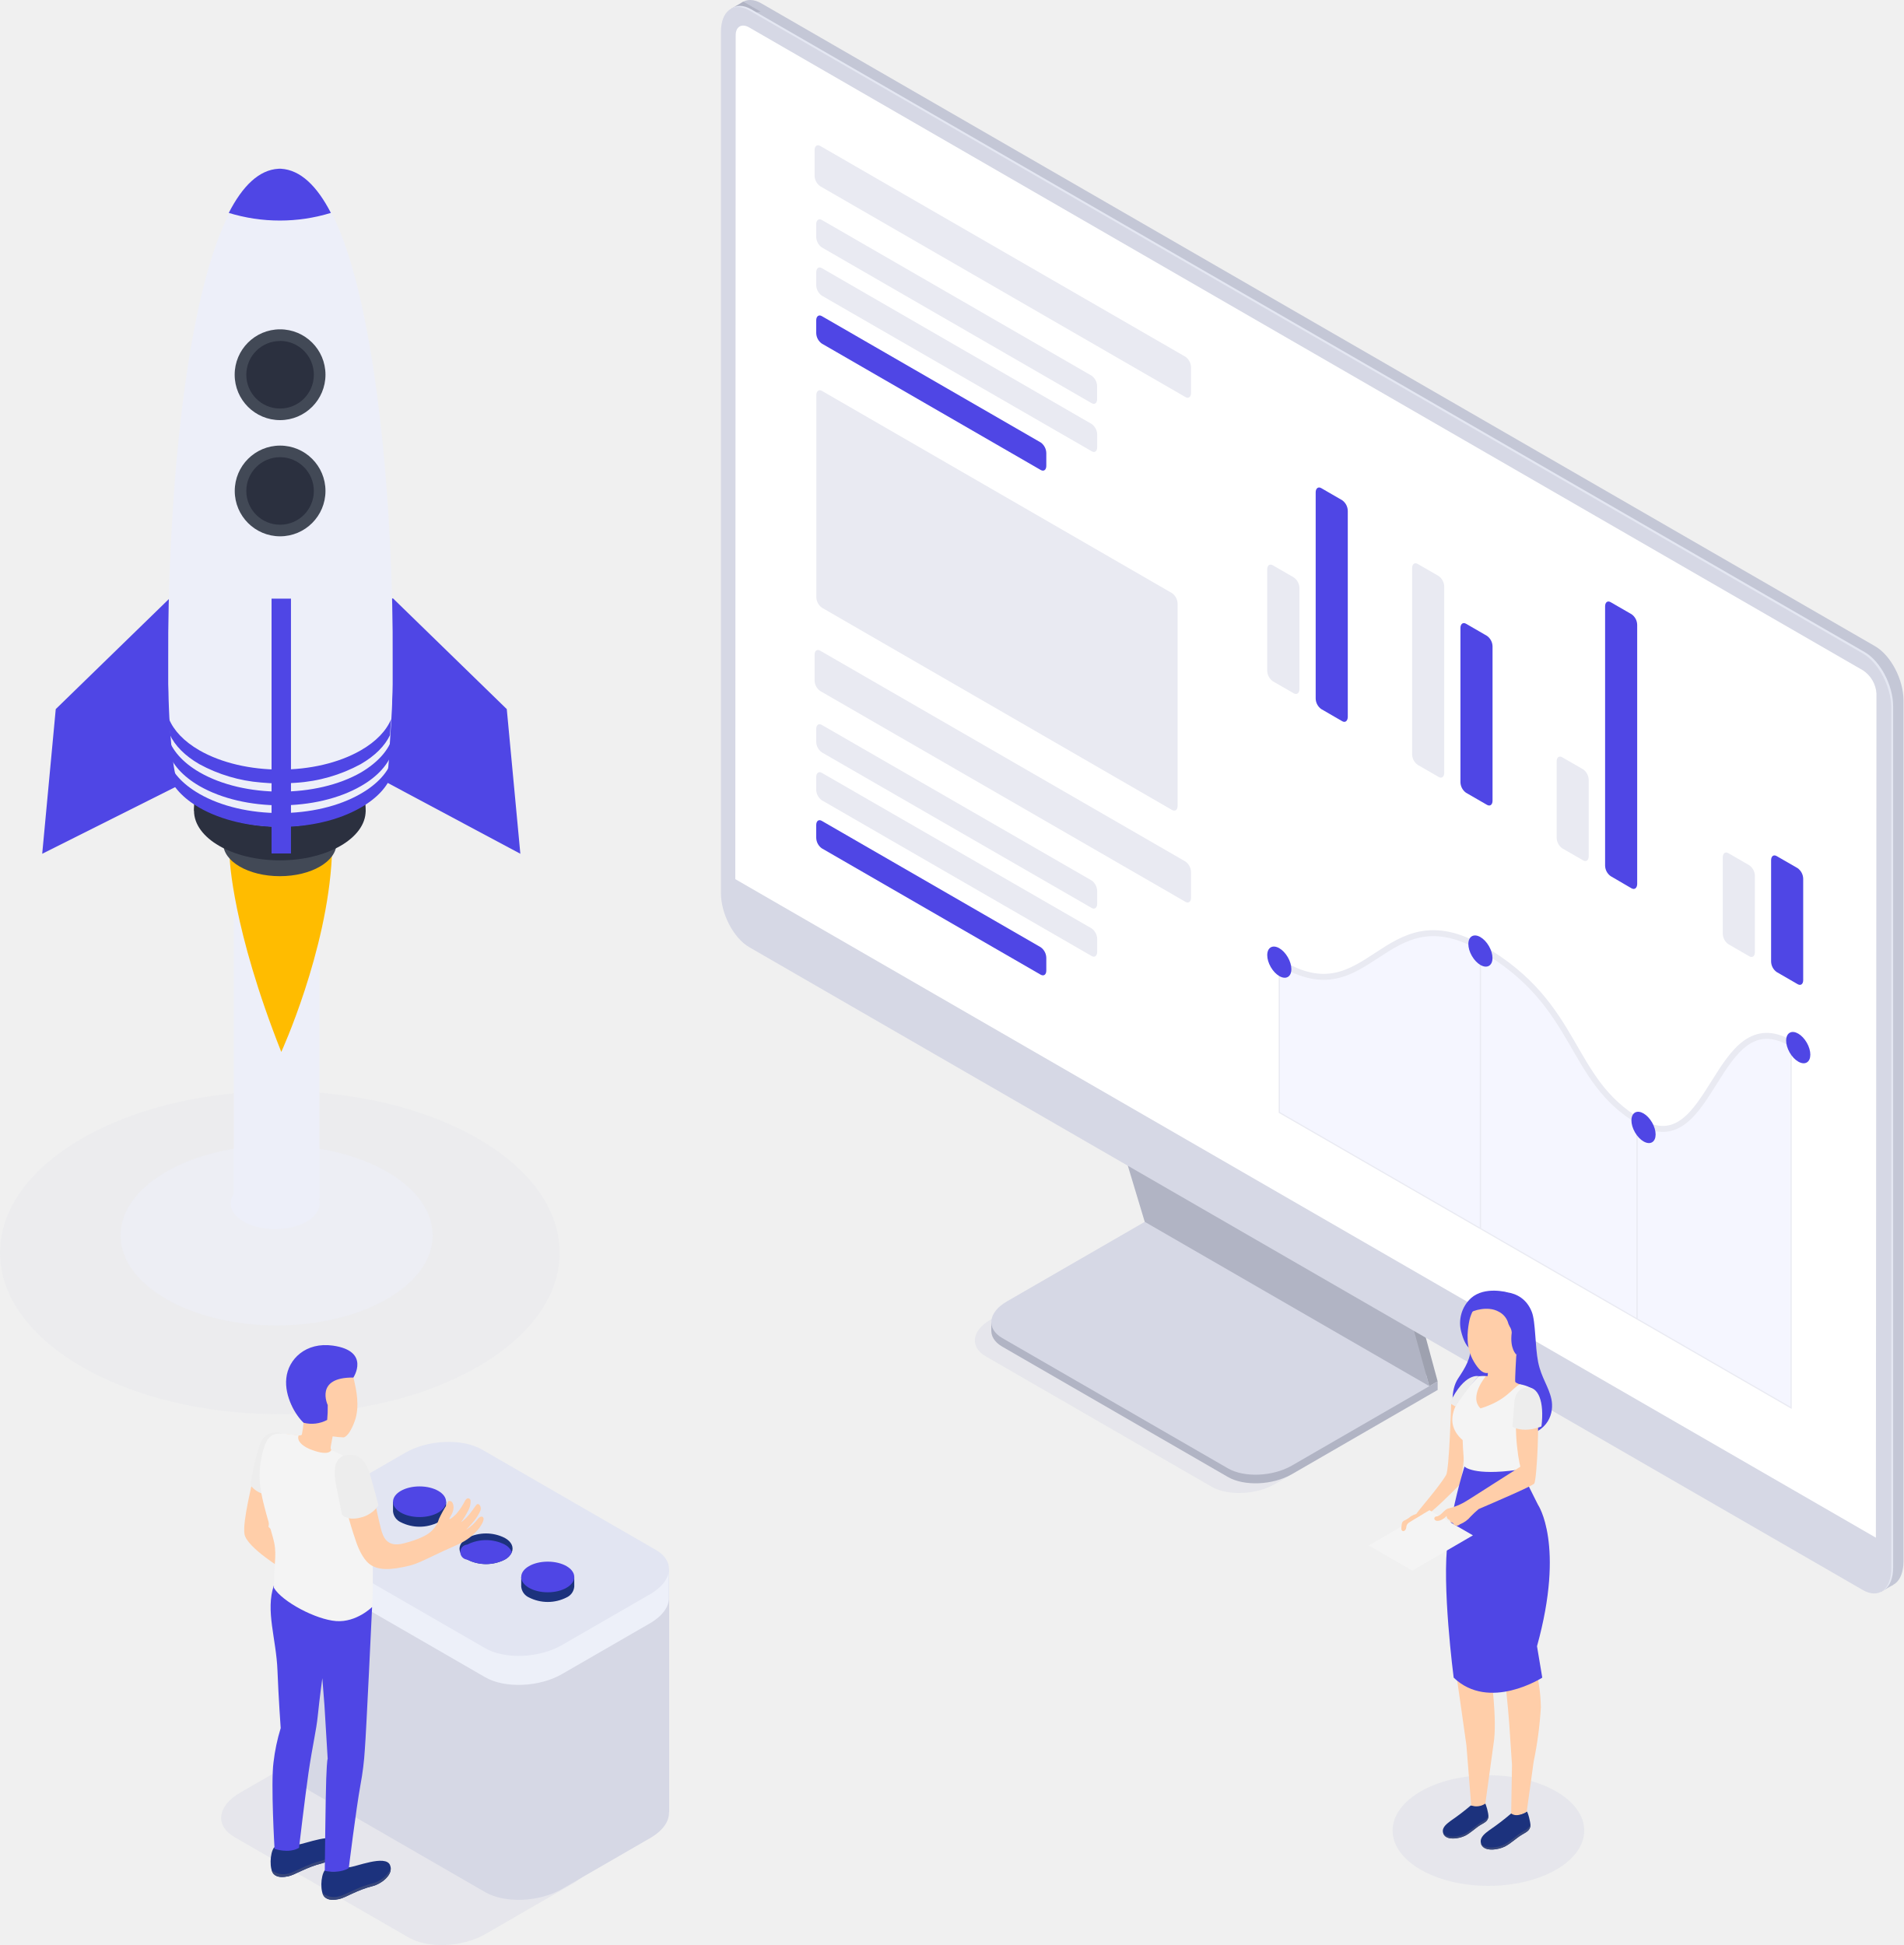
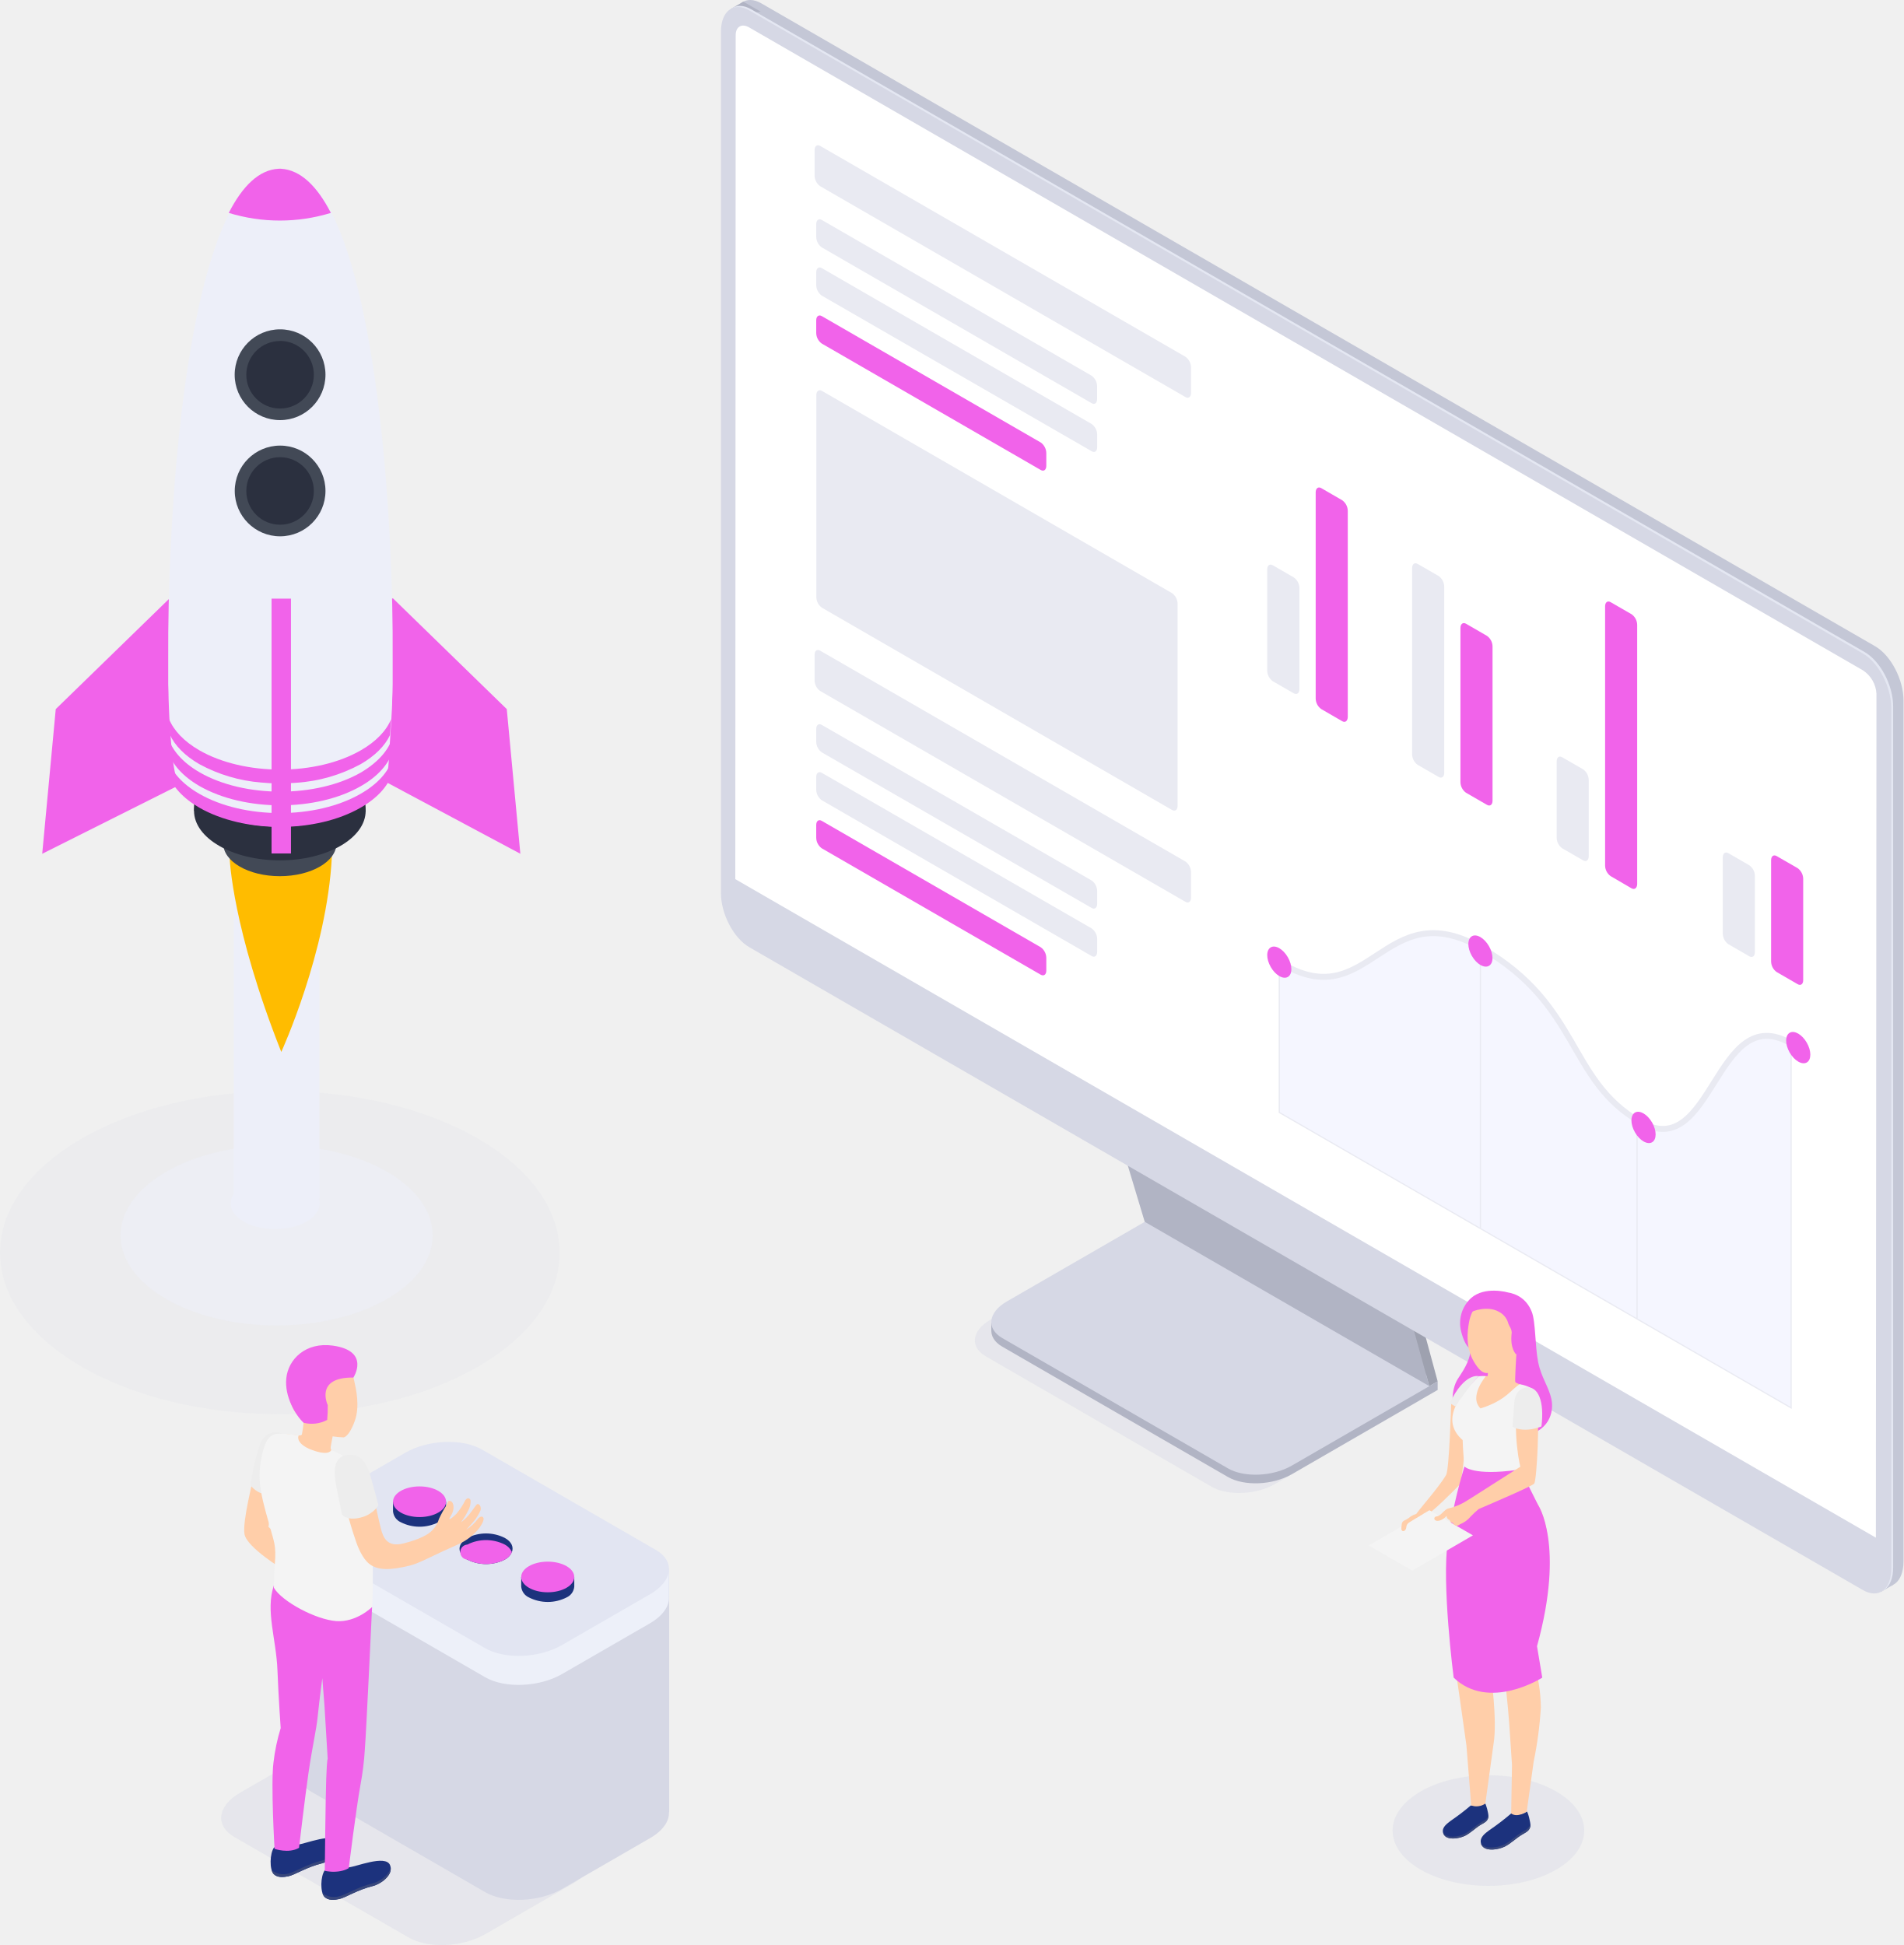
<svg xmlns="http://www.w3.org/2000/svg" viewBox="0 0 489.24 500">
  <defs>
-     <style>.cls-1,.cls-11,.cls-9{fill:#d6d8e5;}.cls-1{opacity:0.15;}.cls-2,.cls-3{fill:#edeff9;}.cls-2{opacity:0.5;}.cls-4{fill:#ffbc00;}.cls-5{fill:#4f46e5;}.cls-6{fill:#424956;}.cls-7{fill:#494949;}.cls-8{fill:#2b303f;}.cls-9{opacity:0.4;}.cls-10{fill:#b1b4c4;}.cls-12{fill:#9ea1af;}.cls-13{fill:#c4c7d6;}.cls-14{fill:#e4e7f2;}.cls-15{fill:#fff;}.cls-16{fill:#e9eaf2;}.cls-17{fill:#f5f6ff;}.cls-18,.cls-19{fill:none;stroke:#e9eaf2;stroke-miterlimit:10;}.cls-18{stroke-width:0.31px;}.cls-19{stroke-width:1.53px;}.cls-20{fill:#edf0f9;}.cls-21{fill:#e2e5f2;}.cls-22{fill:#1c327d;}.cls-23{fill:#1c327d;}.cls-24{fill:#ffcea9;}.cls-25{fill:#ededed;}.cls-26{fill:#1c327d;}.cls-27{fill:#38477b;}.cls-28{fill:#f4f4f4;}.cls-29{fill:#4f46e5;}.cls-30{isolation:isolate;}</style>
+     <style>.cls-1,.cls-11,.cls-9{fill:#d6d8e5;}.cls-1{opacity:0.15;}.cls-2,.cls-3{fill:#edeff9;}.cls-2{opacity:0.5;}.cls-4{fill:#ffbc00;}.cls-5{fill:#f163ea;}.cls-6{fill:#424956;}.cls-7{fill:#494949;}.cls-8{fill:#2b303f;}.cls-9{opacity:0.4;}.cls-10{fill:#b1b4c4;}.cls-12{fill:#9ea1af;}.cls-13{fill:#c4c7d6;}.cls-14{fill:#e4e7f2;}.cls-15{fill:#fff;}.cls-16{fill:#e9eaf2;}.cls-17{fill:#f5f6ff;}.cls-18,.cls-19{fill:none;stroke:#e9eaf2;stroke-miterlimit:10;}.cls-18{stroke-width:0.31px;}.cls-19{stroke-width:1.53px;}.cls-20{fill:#edf0f9;}.cls-21{fill:#e2e5f2;}.cls-22{fill:#1c327d;}.cls-23{fill:#1c327d;}.cls-24{fill:#ffcea9;}.cls-25{fill:#ededed;}.cls-26{fill:#1c327d;}.cls-27{fill:#38477b;}.cls-28{fill:#f4f4f4;}.cls-29{fill:#f163ea;}.cls-30{isolation:isolate;}</style>
  </defs>
  <g id="Слой_2" data-name="Слой 2">
    <g id="Слой_1-2" data-name="Слой 1">
      <ellipse class="cls-1" cx="71.93" cy="322.02" rx="71.93" ry="41.53" />
      <ellipse class="cls-2" cx="71.1" cy="317.58" rx="40.12" ry="23.16" />
      <ellipse class="cls-3" cx="70.72" cy="309.36" rx="11.44" ry="6.61" />
      <rect class="cls-3" x="60.1" y="221.73" width="22" height="86.46" />
      <path class="cls-4" d="M59.05,220.75s.6,17.78,13.25,49.67c0,0,11.78-25.68,13-50.21S59.05,220.75,59.05,220.75Z" />
      <polygon class="cls-5" points="43.6 153.81 14.33 182.29 10.85 219.48 46.25 201.73 52.69 156.37 43.6 153.81" />
      <polygon class="cls-5" points="101 153.81 130.26 182.29 133.75 219.48 98.22 200.5 91.91 156.37 101 153.81" />
      <ellipse class="cls-6" cx="71.93" cy="216.84" rx="14.55" ry="8.4" />
      <polygon class="cls-7" points="49.87 208.44 49.87 200.88 93.94 200.88 93.94 208.72 49.87 208.44" />
      <ellipse class="cls-8" cx="71.93" cy="208.43" rx="22.06" ry="12.74" />
      <ellipse class="cls-3" cx="71.86" cy="196.96" rx="26.92" ry="15.54" />
      <path class="cls-3" d="M100.93,169.28h0c0,1.25,0,2.48,0,3.67,0,1,0,2,0,3,0,1.35-.07,2.64-.12,3.9,0,1.57-.11,3.06-.19,4.49s-.15,2.83-.25,4.12c-.41,5.65-.4,9.81-1.1,11.44-3.81,8.91-16.7,4-23.06.8-2.35-1.18-3.9-2.15-3.9-2.15h-.58s-1.84,1-4.56,2.08c-6.67,2.7-18.56,7.49-21.86-.76-.59-1.48-1.18-6.37-1.54-11.49-.09-1.28-.17-2.65-.25-4.11s-.12-2.91-.18-4.48c0-1.25-.07-2.54-.1-3.88,0-1,0-2,0-3h0l0-3.67h0c-.18-34.89,3.52-90.68,15.74-114.49,3.53-6.89,7.77-11.1,12.84-11.35v0h.58v0c5,.26,9.29,4.45,12.83,11.31C97.28,78.43,101.15,134,100.93,169.28Z" />
      <circle class="cls-8" cx="72" cy="126.21" r="10.17" />
      <path class="cls-6" d="M72,137.87a11.66,11.66,0,1,1,11.66-11.66A11.67,11.67,0,0,1,72,137.87Zm0-20.34a8.68,8.68,0,1,0,8.67,8.68A8.69,8.69,0,0,0,72,117.53Z" />
      <circle class="cls-8" cx="72" cy="96.31" r="10.17" />
      <path class="cls-6" d="M72,108A11.67,11.67,0,1,1,83.66,96.31,11.68,11.68,0,0,1,72,108Zm0-20.34a8.68,8.68,0,1,0,8.67,8.67A8.68,8.68,0,0,0,72,87.64Z" />
      <path class="cls-5" d="M100.93,189.39c0,1.25,0,2.48,0,3.68-1,3.3-3.72,6.46-8.14,9-11.46,6.61-30,6.61-41.51,0-4.42-2.56-7.13-5.73-8.14-9h0l0-3.67c1,3.36,3.7,6.56,8.18,9.15,11.47,6.61,30.05,6.61,41.51,0C97.22,195.93,100,192.74,100.93,189.39Z" />
      <path class="cls-5" d="M100.84,195.21c0,1.34-.07,2.64-.12,3.89-1.12,3.12-3.78,6.09-8,8.51-11.46,6.62-30,6.62-41.51,0-4.21-2.44-6.87-5.43-8-8.57,0-1.25-.07-2.54-.1-3.87,1,3.26,3.73,6.36,8.09,8.88,11.47,6.62,30.05,6.62,41.51,0C97.09,201.54,99.79,198.45,100.84,195.21Z" />
      <path class="cls-5" d="M100.53,184.88c-1.21,2.93-3.81,5.72-7.78,8-11.46,6.61-30,6.61-41.51,0-4-2.32-6.6-5.12-7.81-8.08.08,1.46.16,2.83.25,4.11,1.29,2.76,3.81,5.36,7.56,7.53a39.77,39.77,0,0,0,15.84,4.72,50.54,50.54,0,0,0,9,.07,40.14,40.14,0,0,0,16.63-4.79c3.72-2.15,6.23-4.72,7.53-7.45Z" />
      <path class="cls-5" d="M85.05,54.73a44.73,44.73,0,0,1-26.25,0c3.53-6.89,7.77-11.1,12.84-11.35v0h.58v0C77.27,43.68,81.51,47.87,85.05,54.73Z" />
      <rect class="cls-5" x="69.8" y="153.89" width="4.99" height="65.51" />
      <g id="monitor">
        <path class="cls-9" d="M311.4,382.18l-58-33.49c-4.19-2.42-3.66-6.64,1.17-9.43l37.58-21.69,73.15,42.23-37.58,21.7C322.88,384.29,315.58,384.59,311.4,382.18Z" />
        <path class="cls-10" d="M315.63,379.69l-58-33.5c-4.18-2.41-3.66-6.63,1.17-9.42l37.59-21.69,73.15,42.23L332,379C327.12,381.8,319.81,382.1,315.63,379.69Z" />
        <polygon class="cls-10" points="369.53 357.31 369.53 355.1 366.15 357.05 369.53 357.31" />
        <polygon class="cls-10" points="254.8 342.2 254.8 339.95 258.27 341.39 254.8 342.2" />
        <path class="cls-11" d="M315.63,377.47l-58-33.49c-4.18-2.42-3.66-6.63,1.17-9.42l37.59-21.7,73.15,42.24L332,376.79C327.12,379.58,319.81,379.89,315.63,377.47Z" />
        <polygon class="cls-12" points="296.57 312.96 287.52 282.92 361.47 325.34 369.53 355.1 296.57 312.96" />
        <path class="cls-12" d="M367.39,356.33l2.14-1.23-3.19-2.55Z" />
        <polygon class="cls-10" points="294.24 314.09 285.19 284.05 359.14 326.47 367.38 356.33 294.24 314.09" />
        <path class="cls-13" d="M482,407,195.71,241.69c-4-2.32-7.27-8.54-7.27-13.89V6.37c0-5.36,3.26-7.82,7.27-5.5L482,166.14c4,2.32,7.27,8.54,7.27,13.89V401.46C489.24,406.81,486,409.27,482,407Z" />
        <polygon class="cls-13" points="483.44 409.24 486.61 407.41 485.24 398.01 483.44 409.24" />
        <path class="cls-10" d="M187.93,2.24,191.05.43,195.54,3s-4.78.73-4.9.7S187.93,2.24,187.93,2.24Z" />
        <path class="cls-14" d="M479.34,408.47,193.09,243.2c-4-2.32-7.27-8.53-7.27-13.89V7.88c0-5.35,3.25-7.81,7.27-5.49L479.34,167.66c4,2.32,7.27,8.54,7.27,13.89V403C486.61,408.33,483.36,410.79,479.34,408.47Z" />
        <path class="cls-11" d="M478.84,408.76,192.58,243.49c-4-2.32-7.27-8.54-7.27-13.89V8.17c0-5.35,3.26-7.81,7.27-5.49L478.84,168c4,2.31,7.27,8.53,7.27,13.89V403.26C486.11,408.62,482.85,411.08,478.84,408.76Z" />
        <path class="cls-15" d="M482.17,395.29,189,226,189.1,9.06c0-2.22,1.56-3.12,3.48-2L478.84,172.32a7.7,7.7,0,0,1,3.48,6Z" />
        <path class="cls-16" d="M304.72,102.08,210.8,47.86a3.42,3.42,0,0,1-1.42-2.73V38.58c0-1,.63-1.53,1.42-1.08l93.92,54.22a3.45,3.45,0,0,1,1.42,2.73V101C306.14,102.05,305.5,102.54,304.72,102.08Z" />
        <path class="cls-16" d="M280.6,103.65,211.23,63.6a3.4,3.4,0,0,1-1.43-2.72V57.62c0-1,.64-1.54,1.43-1.08L280.6,96.59A3.41,3.41,0,0,1,282,99.31v3.26C282,103.62,281.38,104.11,280.6,103.65Z" />
        <path class="cls-16" d="M280.6,116,211.23,76a3.4,3.4,0,0,1-1.43-2.72V70c0-1,.64-1.54,1.43-1.08L280.6,109a3.41,3.41,0,0,1,1.42,2.72v3.26C282,116,281.38,116.47,280.6,116Z" />
        <path class="cls-5" d="M267.51,120.82l-56.28-32.5a3.4,3.4,0,0,1-1.43-2.72V82.34c0-1,.64-1.54,1.43-1.08l56.28,32.49a3.43,3.43,0,0,1,1.43,2.73v3.26C268.94,120.79,268.3,121.27,267.51,120.82Z" />
        <path class="cls-16" d="M304.72,231.84,210.8,177.62a3.42,3.42,0,0,1-1.42-2.73v-6.55c0-1.05.63-1.53,1.42-1.08l93.92,54.22a3.45,3.45,0,0,1,1.42,2.73v6.55C306.14,231.81,305.5,232.29,304.72,231.84Z" />
        <path class="cls-16" d="M280.6,233.41l-69.37-40a3.43,3.43,0,0,1-1.43-2.73v-3.26c0-1.05.64-1.53,1.43-1.07l69.37,40a3.45,3.45,0,0,1,1.42,2.73v3.26C282,233.38,281.38,233.86,280.6,233.41Z" />
        <path class="cls-16" d="M280.6,245.77l-69.37-40.05A3.42,3.42,0,0,1,209.8,203v-3.26c0-1,.64-1.53,1.43-1.07l69.37,40a3.45,3.45,0,0,1,1.42,2.73v3.26C282,245.74,281.38,246.22,280.6,245.77Z" />
        <path class="cls-5" d="M267.51,250.57l-56.28-32.49a3.42,3.42,0,0,1-1.43-2.73v-3.26c0-1.05.64-1.53,1.43-1.07l56.28,32.49a3.43,3.43,0,0,1,1.43,2.73v3.26C268.94,250.55,268.3,251,267.51,250.57Z" />
        <path class="cls-17" d="M329.85,247.94s10.36,8.7,25.32-3.18C365.85,236,375.4,241,380.72,244s13,4.84,27.63,31.26c0,0,4.76,8.28,12.62,12.82s11.64,2.32,17.82-7,10.23-19.64,21.59-12.9v93.69L328.83,286V247.33Z" />
        <path class="cls-16" d="M301.26,208.22l-90-52a3.43,3.43,0,0,1-1.43-2.73V101.56c0-1,.64-1.53,1.43-1.08l90,52a3.43,3.43,0,0,1,1.43,2.73v51.95C302.69,208.19,302.05,208.67,301.26,208.22Z" />
        <polyline class="cls-18" points="328.83 245.76 328.83 285.98 460.38 361.92 460.38 268.23" />
        <line class="cls-18" x1="380.53" y1="244.47" x2="380.53" y2="315.73" />
        <line class="cls-18" x1="420.78" y1="289.54" x2="420.78" y2="338.96" />
        <path class="cls-19" d="M328.83,247.33c23.34,14.47,26.64-18.24,52.07-3.56s21.92,33.81,40.69,44.65,19.21-31.5,38.79-20.19" />
        <ellipse class="cls-5" cx="380.53" cy="244.47" rx="2.53" ry="4.39" transform="translate(-71.26 223.03) rotate(-30)" />
        <ellipse class="cls-5" cx="460.38" cy="268.23" rx="2.53" ry="4.39" transform="matrix(0.87, -0.5, 0.5, 0.87, -72.43, 266.14)" />
        <ellipse class="cls-5" cx="420.78" cy="288.66" rx="2.53" ry="4.39" transform="matrix(0.87, -0.5, 0.5, 0.87, -87.96, 249.08)" />
        <ellipse class="cls-5" cx="328.83" cy="247.33" rx="2.53" ry="4.39" transform="translate(-79.61 197.56) rotate(-30)" />
        <path class="cls-16" d="M332.54,178.23l-5.39-3.11a3.43,3.43,0,0,1-1.43-2.73v-26c0-1.05.64-1.53,1.43-1.08l5.39,3.12A3.4,3.4,0,0,1,334,151.1v26.05C334,178.2,333.33,178.68,332.54,178.23Z" />
        <path class="cls-5" d="M345,185.4l-5.39-3.12a3.4,3.4,0,0,1-1.43-2.72v-53c0-1,.64-1.54,1.43-1.08L345,128.6a3.43,3.43,0,0,1,1.43,2.73v53C346.39,185.37,345.75,185.85,345,185.4Z" />
        <path class="cls-16" d="M369.79,199.73l-5.39-3.11a3.4,3.4,0,0,1-1.43-2.73V146.05c0-1.05.64-1.53,1.43-1.08l5.39,3.11a3.43,3.43,0,0,1,1.43,2.73v47.85C371.22,199.71,370.58,200.19,369.79,199.73Z" />
        <path class="cls-5" d="M382.21,206.9l-5.39-3.11a3.43,3.43,0,0,1-1.43-2.73V161.42c0-1,.64-1.53,1.43-1.08l5.39,3.12a3.4,3.4,0,0,1,1.43,2.72v39.64C383.64,206.88,383,207.36,382.21,206.9Z" />
        <path class="cls-16" d="M406.94,221.18l-5.4-3.11a3.42,3.42,0,0,1-1.42-2.73V195.75c0-1.06.63-1.54,1.42-1.08l5.4,3.11a3.45,3.45,0,0,1,1.42,2.73V220.1C408.36,221.15,407.72,221.63,406.94,221.18Z" />
        <path class="cls-5" d="M419.35,228.35,414,225.23a3.4,3.4,0,0,1-1.43-2.72V155.88c0-1.06.64-1.54,1.43-1.08l5.39,3.11a3.42,3.42,0,0,1,1.43,2.73v66.63C420.78,228.32,420.14,228.8,419.35,228.35Z" />
        <path class="cls-16" d="M449.64,245.84l-5.39-3.12a3.4,3.4,0,0,1-1.43-2.72V220.4c0-1.05.64-1.53,1.43-1.08l5.39,3.12a3.4,3.4,0,0,1,1.43,2.73v19.59C451.07,245.81,450.43,246.29,449.64,245.84Z" />
        <path class="cls-5" d="M462.06,253l-5.39-3.12a3.4,3.4,0,0,1-1.43-2.73v-26c0-1.05.64-1.53,1.43-1.08l5.39,3.11a3.43,3.43,0,0,1,1.43,2.73v26.05C463.49,253,462.85,253.46,462.06,253Z" />
      </g>
      <path class="cls-9" d="M104.91,498,60.27,472.26c-5.06-2.93-4.43-8,1.42-11.4l22.66-13.09C90.19,444.4,99,444,104.09,447l44.64,25.78c5.06,2.92,4.43,8-1.42,11.39l-22.66,13.09C118.81,500.58,110,501,104.91,498Z" />
      <path class="cls-11" d="M172,465.87V403.56L76.68,392.83v62.7h0c-.06,1.92,1,3.75,3.4,5.11l44.64,25.78c5.06,2.92,13.9,2.55,19.74-.82l22.66-13.09c3.29-1.9,4.93-4.35,4.83-6.64Z" />
      <path class="cls-20" d="M171.94,410.36l0-6.8h-7.33L123.9,380.05c-5.06-2.93-13.9-2.56-19.74.81L81.5,394a13.08,13.08,0,0,0-1.17.75l-3.65-1.87s0,7.19,0,7.43h0c-.06,1.9,1,3.73,3.4,5.09l44.64,25.77c5.06,2.92,13.9,2.55,19.74-.82l22.66-13.08c3.39-2,5-4.5,4.81-6.86Z" />
      <path class="cls-21" d="M124.72,423.71,80.08,397.94c-5.06-2.92-4.43-8,1.42-11.4l22.66-13.08c5.84-3.38,14.68-3.74,19.74-.82l44.64,25.77c5.06,2.92,4.43,8-1.42,11.4l-22.66,13.08C138.62,426.27,129.78,426.63,124.72,423.71Z" />
      <path class="cls-22" d="M114.66,388.53v-2.48h-1.52l-.47-.3a10.66,10.66,0,0,0-9.65,0,5.78,5.78,0,0,0-.81.57l-1.19-.27v2.48a3.4,3.4,0,0,0,2,2.79,10.66,10.66,0,0,0,9.65,0A3.37,3.37,0,0,0,114.66,388.53Z" />
      <ellipse class="cls-5" cx="107.84" cy="386.05" rx="6.82" ry="3.94" />
      <path class="cls-23" d="M131.58,399a4,4,0,0,1-1.83,1.93,10.7,10.7,0,0,1-9.64,0,4,4,0,0,1-1.83-1.93c-.5-1.28.12-2.65,1.83-3.65a10.7,10.7,0,0,1,9.64,0C131.47,396.3,132.08,397.67,131.58,399Z" />
      <path class="cls-5" d="M131.58,399a4,4,0,0,1-1.83,1.93,10.7,10.7,0,0,1-9.64,0,1.94,1.94,0,0,1,0-3.87,10.7,10.7,0,0,1,9.64,0A4,4,0,0,1,131.58,399Z" />
      <path class="cls-22" d="M147.61,407.87v-2.48h-1.52l-.47-.3a10.66,10.66,0,0,0-9.65,0,6.73,6.73,0,0,0-.81.56l-1.19-.26v2.48a3.4,3.4,0,0,0,2,2.79,10.66,10.66,0,0,0,9.65,0A3.37,3.37,0,0,0,147.61,407.87Z" />
      <ellipse class="cls-5" cx="140.79" cy="405.39" rx="6.82" ry="3.94" />
      <g id="Men_2">
        <path id="_Контур_" data-name="&lt;Контур&gt;" class="cls-24" d="M65.3,378.51c-.27,2.33-3,12.39-2.46,15.84s10.1,9.21,10.1,9.21l1.32-5.9L69,392.5l1.42-9.77Z" />
        <path id="_Контур_2" data-name="&lt;Контур&gt;" class="cls-25" d="M72.65,368.6a4.15,4.15,0,0,0-5.29,1.59c-1.4,2.32-2.85,10.26-3,11.62,0,0,2,2.71,4.91,2.26Z" />
        <path class="cls-26" d="M83.5,480.76a8.15,8.15,0,0,0,6.15-.75c1.48.05,9.53-3.4,10.62-.51,1,2.54-2.53,4.88-4.39,5.33-4.06,1-7.06,3-8.7,3.36-1.21.25-2.79.42-3.75-.54C82.26,486.51,82.36,482.27,83.5,480.76Z" />
        <path class="cls-27" d="M87.18,487.48c1.64-.34,4.64-2.37,8.7-3.35,1.56-.38,4.25-2.08,4.52-4.12.36,2.33-2.78,4.4-4.52,4.82-4.06,1-7.06,3-8.7,3.36-1.21.25-2.79.42-3.75-.54a2.24,2.24,0,0,1-.54-1A4.84,4.84,0,0,0,87.18,487.48Z" />
        <path class="cls-26" d="M70.46,474.9a8.15,8.15,0,0,0,6.15-.74c1.48,0,9.52-3.4,10.62-.51,1,2.53-2.53,4.87-4.39,5.33-4.06,1-7.07,3-8.7,3.35-1.22.25-2.79.42-3.76-.53C69.22,480.65,69.32,476.41,70.46,474.9Z" />
        <path class="cls-27" d="M74.14,481.63c1.63-.35,4.64-2.37,8.7-3.36,1.56-.37,4.25-2.08,4.52-4.11.36,2.33-2.78,4.39-4.52,4.82-4.06,1-7.07,3-8.7,3.35-1.22.25-2.79.42-3.76-.53a2.41,2.41,0,0,1-.53-1A4.89,4.89,0,0,0,74.14,481.63Z" />
        <path id="_Контур_3" data-name="&lt;Контур&gt;" class="cls-5" d="M70.3,453.05a49.26,49.26,0,0,1,1.85-8.81s-.55-7.6-.83-14.81c-.31-8.18-3.15-15.38-.91-21.9l25.23,5.61s-1.52,32.61-1.86,36.55a73,73,0,0,1-1.13,9.16c-1.15,6.33-3,21.39-3,21.39-2.66,1.55-6.17.69-6.17.69s.2-19,.37-23.6c.21-5.57.38-5.15.38-5.15l-.84-13.87-.54-6.9s-.7,5.06-1.16,9.59c-.39,3.94-1.34,7.51-2.41,14.85-.92,6.37-2.42,19.17-2.42,19.17-2.67,1.55-6.29.26-6.29.26S69.58,458.57,70.3,453.05Z" />
        <path id="_Контур_4" data-name="&lt;Контур&gt;" class="cls-24" d="M74,368.73c1.93.1,3.36.59,3.6,0a26.56,26.56,0,0,0,.43-3c-.22-.56-.41-1.16-.41-1.16-2.41-1.48-3.17-4.09-3.49-7.13-.54-5.19,2.26-9.73,7.45-10.27,4.88-.51,8.48,2.92,9.43,7.63.52,2.32,1.55,6.72.16,10.54-.78,2.14-1.78,3.84-2.78,4.17a25.37,25.37,0,0,1-2.89-.26h0s-.26,1.44-.44,2.36-.11,1.42,1.73,2.55S84,377.66,81,377.43s-6.42-2.05-7.36-4C72.57,371.24,72.66,368.67,74,368.73Z" />
        <path id="_Контур_5" data-name="&lt;Контур&gt;" class="cls-28" d="M76.76,369c-.53,1.33.82,3,4.43,4.08s3.94-.32,3.94-.32a71.34,71.34,0,0,1,7,3.61c2.17,1.52,3.13,5.9,3.42,13.3.34,8.56.37,21.26.08,23.45,0,0-4,4-9.23,3.61s-13.89-5-16-8.55c.06-7.51.94-8.73-.28-13.05-2.78-9.9-4.24-14-2.89-20.53,1.11-5.43,2.67-6.1,4.82-6.05A43,43,0,0,1,76.76,369Z" />
        <path id="_Контур_6" data-name="&lt;Контур&gt;" class="cls-24" d="M103.71,396.77c-4.26,1.07-5.25-1.61-5.81-3.83-1.36-5.38-2.08-10.23-3.09-13.28-1.19-3.6-2.44-4.17-4.18-4.87-2-.83-3.82.91-3.14,5.49a91.73,91.73,0,0,0,3.9,15.63c.53,1.67,1.71,4.64,3.49,6.08,2.19,1.77,5.5,1.7,10.5.46,2.13-.54,4.47-1.81,8.5-3.69,1.08-.5,1.92-.84,4-1.81a14.06,14.06,0,0,0,5.33-4.16c1.09-1.58,1.23-2.32,1-2.68s-.77-.35-1.35.32a11.66,11.66,0,0,1-3.06,2.83s1.34-1.39,2.07-2.29a11.51,11.51,0,0,0,1.61-2.63c.38-.92-.41-2.17-1-1.51s-.89,1.32-2,2.64a11.41,11.41,0,0,1-2,1.88,20.81,20.81,0,0,0,1.81-2.92,4.85,4.85,0,0,0,.67-2.64c0-.48-.71-1.05-1.35-.14a17.45,17.45,0,0,1-2.28,3.49c-1,1-1.8,1.58-1.82,1.3s.58-.83.93-2,0-2.42-.65-2.55-.52-.1-1,1a31.81,31.81,0,0,0-1.93,3.51,7.33,7.33,0,0,1-1.75,3C110.06,394.52,107.75,395.75,103.71,396.77Z" />
        <path id="_Контур_7" data-name="&lt;Контур&gt;" class="cls-25" d="M89.05,374.05c2.84-.42,4.85.86,6.1,5.16S97.28,387,97.28,387a7.72,7.72,0,0,1-4.75,3.16c-3.4.83-4.62-.8-4.62-.8s-.94-4.5-1.53-7.57S85.54,374.57,89.05,374.05Z" />
        <path class="cls-29" d="M90.83,354.13s4.48-6.82-5.24-8.21c-7-1-11.51,3.5-12,8.39-.5,4.67,2.38,9.52,4.45,11.44a8.46,8.46,0,0,0,6.06-.73,33.62,33.62,0,0,0,.14-3.82S80.79,354,90.83,354.13Z" />
      </g>
      <ellipse class="cls-9" cx="382.58" cy="470.58" rx="24.63" ry="14.22" />
      <g id="Girl_14">
        <path id="_Контур_8" data-name="&lt;Контур&gt;" class="cls-29" d="M382.37,333.37c1-1.63,8.8-2.71,11.36,3.88,1,2.5.82,8.89,1.63,12.9s2.72,6.29,3.41,9.54-.43,8.71-8.28,9.68-13.88-1.79-15.73-4.29-1.89-7.82,0-10.68,3.39-5.17,3.34-8.89Z" />
        <path id="_Контур_9" data-name="&lt;Контур&gt;" class="cls-29" d="M387.51,332.24s-5.86-1.69-9.41,1.47a8.72,8.72,0,0,0-2.5,8.68c.47,1.85,1.42,4.37,2.89,4.51S387.51,332.24,387.51,332.24Z" />
        <path id="_Контур_10" data-name="&lt;Контур&gt;" class="cls-24" d="M389.75,348.21s-.39,6.52-.27,7,2.56,1,3.25,1.52-3.55,7.19-5.7,8.17-8.82-1.53-9.29-4.84c-.42-3.06,1.91-5.43,2.81-6.26a13.7,13.7,0,0,1,1.84-.05l.2-3.16C385.51,349.66,389.75,348.21,389.75,348.21Z" />
        <path class="cls-24" d="M374,360.54c0-.19-1,.34-1,.35s-.47,16.75-1.29,18.27h0c-2.09,3.55-7.62,9.57-7.76,10.24-.41,2,.77.21,2.67,0,1.07-.13,7.36-6.49,8.77-7.94l.09.05,0-.16.18-.19a8.66,8.66,0,0,0,0-1.36C378.31,361.61,375.09,360.4,374,360.54Z" />
        <path id="_Контур_11" data-name="&lt;Контур&gt;" class="cls-28" d="M390.64,355.85c1.84.28,3.93,1.26,4.22,2.26a21.72,21.72,0,0,1-.52,10.9c-1.59,4.2-2.66,6.87-3.58,8.68,0,0-7.93,3.4-14.33-.57,0,0-.44-4.5-.47-6.91-5.9-5.15-.85-11.5,4.15-16.43a9.87,9.87,0,0,1,1.8,0s-4.46,5.28-1.36,8.28C387.2,360,388.52,357,390.64,355.85Z" />
        <path id="_Контур_12" data-name="&lt;Контур&gt;" class="cls-24" d="M377.56,340.12h0c.65-4.19,3.68-7.36,8-7.11a8.31,8.31,0,0,1,4.18,15.2,8.12,8.12,0,0,1-.67,1.83c-1.53,1.78-5.6,2.91-6.94,2.93-1.16,0-2.16-1.07-3.25-2.87C376.62,346.35,377.2,342.19,377.56,340.12Z" />
        <path class="cls-29" d="M386.91,333.09c3,.59,5.52,1.45,6.35,4.42.56,2.06,1.3,6,.6,7.61l-.44,1.19-3.67,1.9s-1.72-1.43-1.18-5.62a3,3,0,0,0-.52-1.58,4.82,4.82,0,0,1-.51-1.27,4.76,4.76,0,0,0-2.38-2.58c-2.73-1.53-6.73-.21-7.29.35A8,8,0,0,1,386.91,333.09Z" />
        <path class="cls-26" d="M392.43,465.69c-1.54,1.25-3.93.39-4,.5a63.72,63.72,0,0,1-5.62,4.3c-1,.75-2.45,1.76-2.18,3.2.48,2.59,4.62,1.8,6.18,1s2.84-2.1,4.32-3c1.05-.65,2.09-1,2.26-2.32C393.44,468.54,392.7,465.66,392.43,465.69Z" />
        <path class="cls-27" d="M393.33,468.81c-.21,1.28-1.23,1.63-2.28,2.28-1.5.93-2.82,2.28-4.38,3.07s-5.05,1.45-6.06-.39c.55,2.49,4.62,1.71,6.16.92s2.84-2.1,4.32-3c1.05-.65,2.09-1,2.26-2.32A3.6,3.6,0,0,0,393.33,468.81Z" />
        <path class="cls-26" d="M381.66,463.54c-1.41,1.15-3.53.5-3.63.61a61.13,61.13,0,0,1-5.14,3.92c-.88.69-2.25,1.61-2,2.93.44,2.37,4.23,1.64,5.67.92s2.59-1.93,3.95-2.77c1-.6,1.91-.91,2.06-2.13C382.67,466.28,381.91,463.51,381.66,463.54Z" />
        <path class="cls-27" d="M382.56,466.53c-.19,1.17-1.13,1.49-2.09,2.08-1.37.86-2.58,2.09-4,2.82s-4.62,1.33-5.55-.36c.5,2.28,4.23,1.57,5.65.85s2.59-1.93,3.95-2.77c1-.6,1.91-.91,2.06-2.13A2.06,2.06,0,0,0,382.56,466.53Z" />
        <path class="cls-24" d="M373.38,392.14c.68-5.3,2.63-13,2.63-13a15.62,15.62,0,0,0,5.87,1.45,48,48,0,0,0,8.88-.86,52.72,52.72,0,0,0,3.13,4.84c1.53,2.12,4.5,6.76,3.78,14.87-.47,5.3-3.44,27.81-3.44,27.81a42,42,0,0,1,1.83,11.67,97.41,97.41,0,0,1-1.86,14l-1.77,12.77s-2.36,1.71-4,.5l.21-12.5c-.2-3.06-.51-7.57-.7-10.45-.32-4.7-1.16-12.15-1.4-14s-.84-5.12-1.13-8.76-1.65-22.17-1.65-22.17l-.19,3.47s-.19,5.63-1,12.58-1.09,10-1.09,10a14.88,14.88,0,0,1,1.59,4.49c.14,1.5,1.85,13.38.83,19.42l-2.11,15.37a4,4,0,0,1-3.63.48l-1.24-15.49c-.83-5.89-2.59-18.38-2.86-20a66.69,66.69,0,0,1-1.06-9.91C372.56,412,372.7,397.43,373.38,392.14Z" />
        <path class="cls-5" d="M390.76,377.69l4.56,9.15s7,10.18-.25,36.35l1.35,8.08s-13.64,8.75-22.77,0c0,0-3.16-24.19-1.48-35.34A129.16,129.16,0,0,1,376.42,377s2.24,2.47,13.74.84" />
        <path class="cls-25" d="M380.11,353.78s-3.62-1.11-7.47,6.92l1.44.86S377.87,355.84,380.11,353.78Z" />
        <g class="cls-30">
          <polygon class="cls-28" points="351.84 397.29 367.42 388.24 378.6 394.69 363.02 403.75 351.84 397.29" />
        </g>
        <path class="cls-24" d="M365.41,388.9a6.85,6.85,0,0,0-2.77.9,7.13,7.13,0,0,1-1,.73c-.15.07-.3.17-.46.24a1.68,1.68,0,0,0-.63.41,1.57,1.57,0,0,0-.27.87,3.58,3.58,0,0,0-.06,1.13c.14.56.72.51,1,.12a1.19,1.19,0,0,0,.25-.68,1.5,1.5,0,0,1,.66-1.19l3.72-2.31A.44.44,0,0,0,365.41,388.9Z" />
        <path class="cls-24" d="M395.05,361c-.51-2.12-2.17-1.44-3.6-2.68-3.31,4.69-1.11,17.37-.66,18.72l-12.72,8.11h0l-.86.53a15.2,15.2,0,0,1-4.73,2.06c-1.27.15-1.93,1.94-3.29,2.1a.53.53,0,0,0-.35.91c.54.52,2,.09,3-1.07a.22.22,0,0,0,0,.08,1.08,1.08,0,0,0,.56.9.57.57,0,0,0,.24.08.44.44,0,0,0,.07.24,1,1,0,0,0,.76.55h0a1,1,0,0,0,1,.67,1.15,1.15,0,0,0,.77-.35,6.68,6.68,0,0,0,2.78-2,26,26,0,0,1,2.06-1.92c3.45-1.49,13.8-5.91,14.26-6.54C395.06,380.44,395.79,364,395.05,361Z" />
        <path class="cls-25" d="M396.21,366.69s-4.07,1.82-7.45.12l.49-6.37s.05-3.42,3.1-3.76S397,360.25,396.21,366.69Z" />
      </g>
    </g>
  </g>
</svg>
